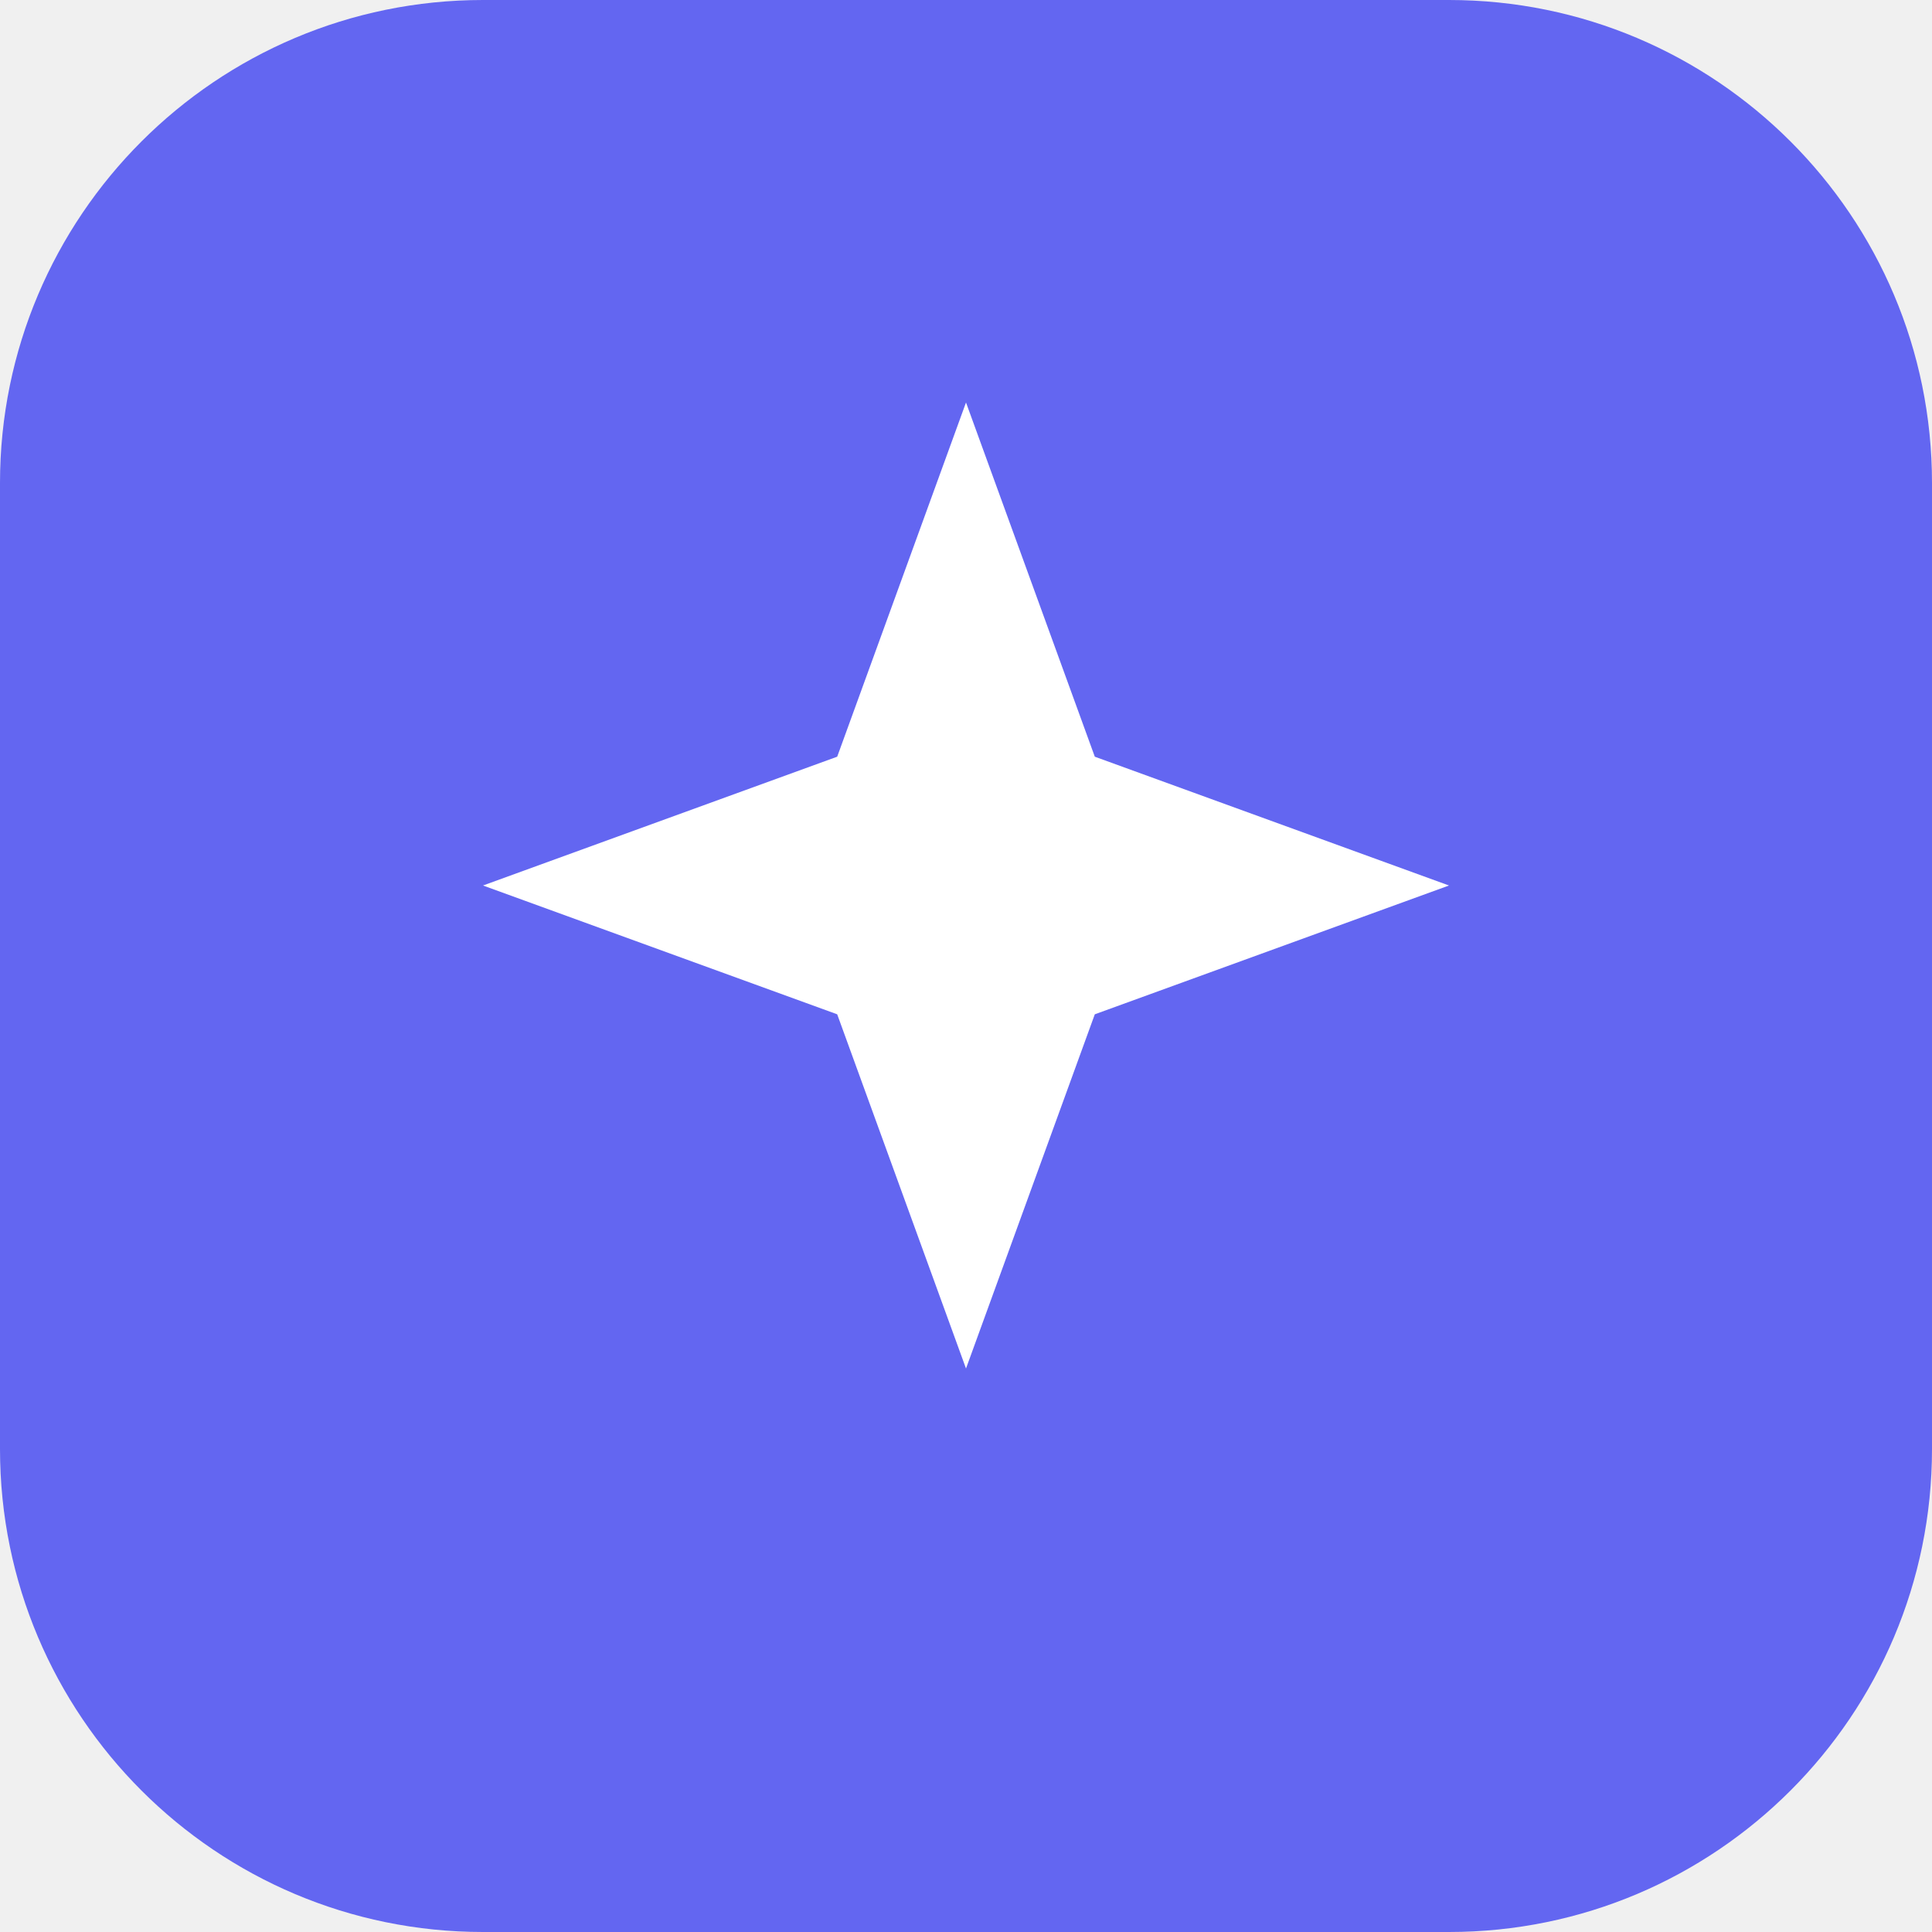
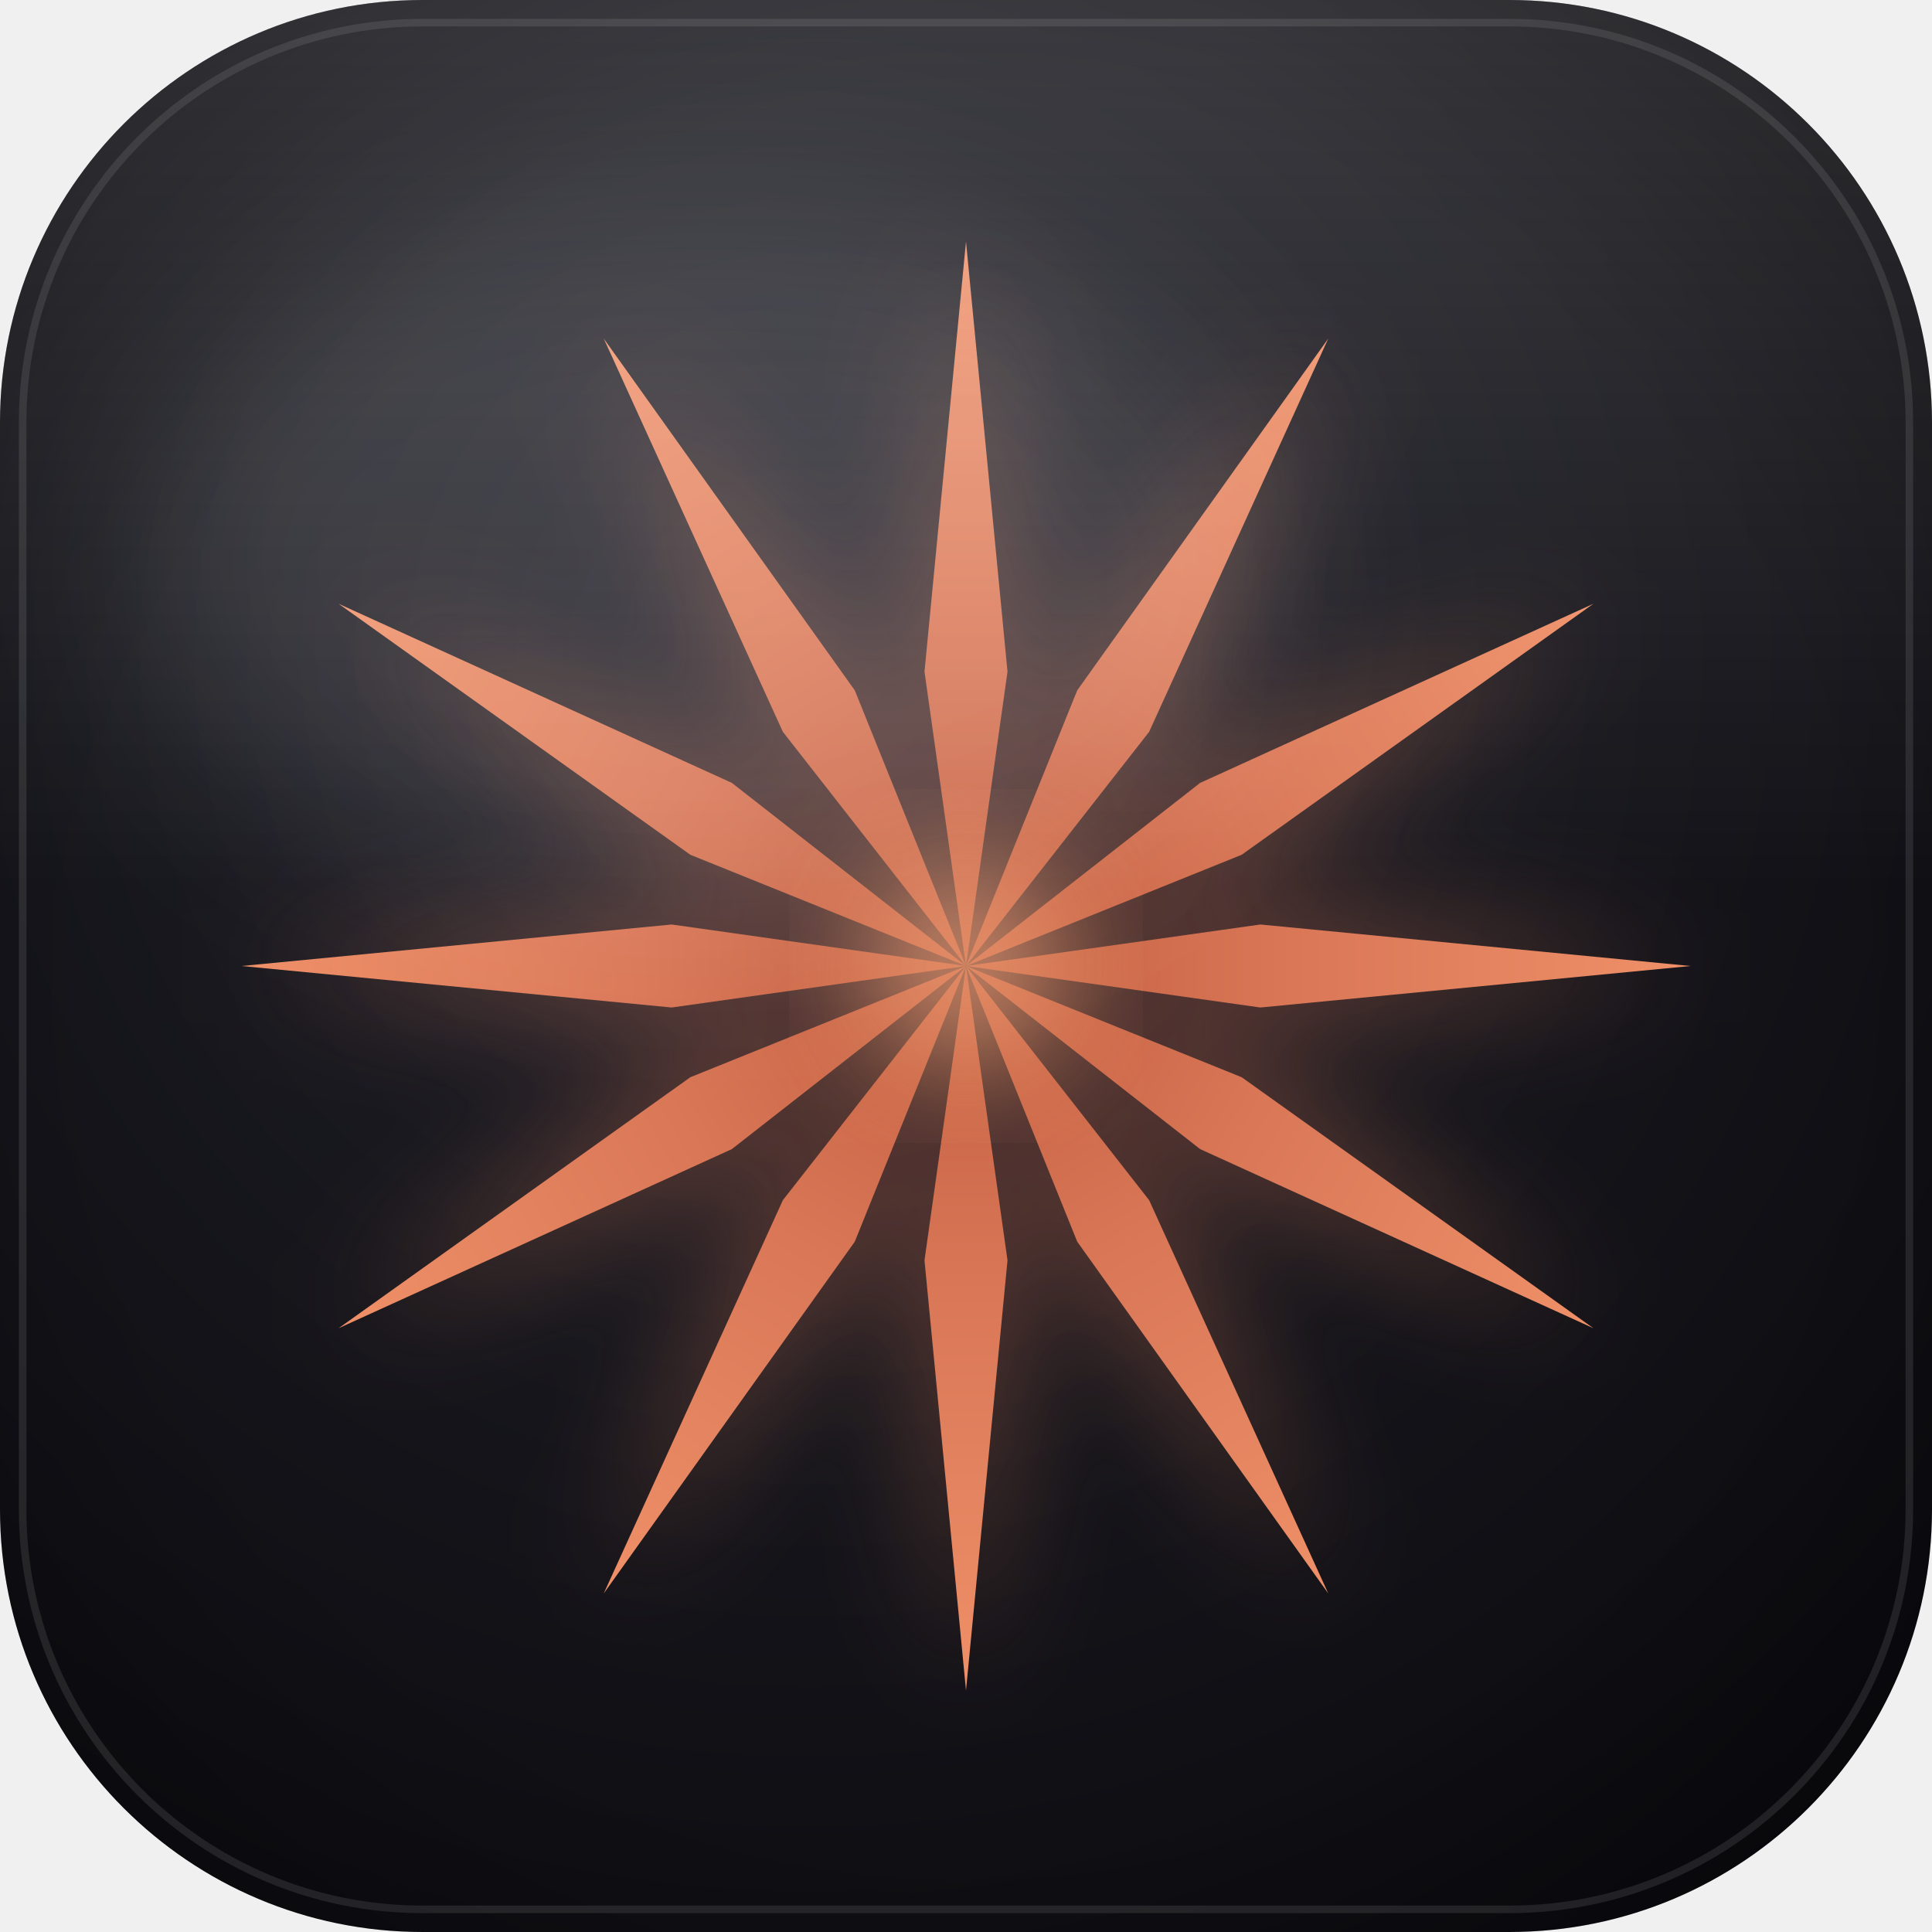
- <svg xmlns="http://www.w3.org/2000/svg" viewBox="0 0 24 24" width="512" height="512">
-   <rect width="24" height="24" rx="6" fill="#6366f1" />
-   <path d="M12 5l1.6 4.4L18 11l-4.4 1.6L12 17l-1.6-4.4L6 11l4.4-1.6z" fill="white" />
+ <svg xmlns="http://www.w3.org/2000/svg" viewBox="0 0 512 512" width="512" height="512">
+   <defs>
+     <radialGradient id="bg" cx="42%" cy="34%" r="80%">
+       <stop offset="0%" stop-color="#24242e" />
+       <stop offset="55%" stop-color="#14141a" />
+       <stop offset="100%" stop-color="#0a0a0e" />
+     </radialGradient>
+     <linearGradient id="coral" x1="0" y1="0" x2="0" y2="1">
+       <stop offset="0%" stop-color="#ef9068" />
+       <stop offset="55%" stop-color="#d97757" />
+       <stop offset="100%" stop-color="#c25d3f" />
+     </linearGradient>
+     <linearGradient id="glass" x1="0" y1="0" x2="0" y2="1">
+       <stop offset="0%" stop-color="#ffffff" stop-opacity=".16" />
+       <stop offset="46%" stop-color="#ffffff" stop-opacity="0" />
+     </linearGradient>
+     <radialGradient id="vig" cx="50%" cy="50%" r="72%">
+       <stop offset="62%" stop-color="#000000" stop-opacity="0" />
+       <stop offset="100%" stop-color="#000000" stop-opacity=".30" />
+     </radialGradient>
+     <filter id="glow" x="-40%" y="-40%" width="180%" height="180%">
+       <feGaussianBlur stdDeviation="16" />
+     </filter>
+     <filter id="soft" x="-40%" y="-40%" width="180%" height="180%">
+       <feGaussianBlur stdDeviation="22" />
+     </filter>
+     <path id="ray" d="M256 256 L245 178 L256 64 L267 178 Z" />
+     <g id="burst" fill="url(#coral)">
+       <use href="#ray" />
+       <use href="#ray" transform="rotate(30 256 256)" />
+       <use href="#ray" transform="rotate(60 256 256)" />
+       <use href="#ray" transform="rotate(90 256 256)" />
+       <use href="#ray" transform="rotate(120 256 256)" />
+       <use href="#ray" transform="rotate(150 256 256)" />
+       <use href="#ray" transform="rotate(180 256 256)" />
+       <use href="#ray" transform="rotate(210 256 256)" />
+       <use href="#ray" transform="rotate(240 256 256)" />
+       <use href="#ray" transform="rotate(270 256 256)" />
+       <use href="#ray" transform="rotate(300 256 256)" />
+       <use href="#ray" transform="rotate(330 256 256)" />
+     </g>
+     <clipPath id="round">
+       <rect x="0" y="0" width="512" height="512" rx="112" />
+     </clipPath>
+   </defs>
+   <rect width="512" height="512" rx="112" fill="url(#bg)" />
+   <g clip-path="url(#round)">
+     <use href="#burst" filter="url(#glow)" opacity=".55" />
+     <use href="#burst" />
+     <circle cx="256" cy="256" r="26" fill="#f2a074" filter="url(#glow)" opacity=".8" />
+     <ellipse cx="188" cy="150" rx="150" ry="96" fill="#ffffff" opacity=".10" filter="url(#soft)" />
+     <rect width="512" height="512" fill="url(#glass)" />
+     <rect width="512" height="512" fill="url(#vig)" />
+   </g>
+   <rect x="6" y="6" width="500" height="500" rx="106" fill="none" stroke="#ffffff" stroke-opacity=".10" stroke-width="2" />
</svg>
